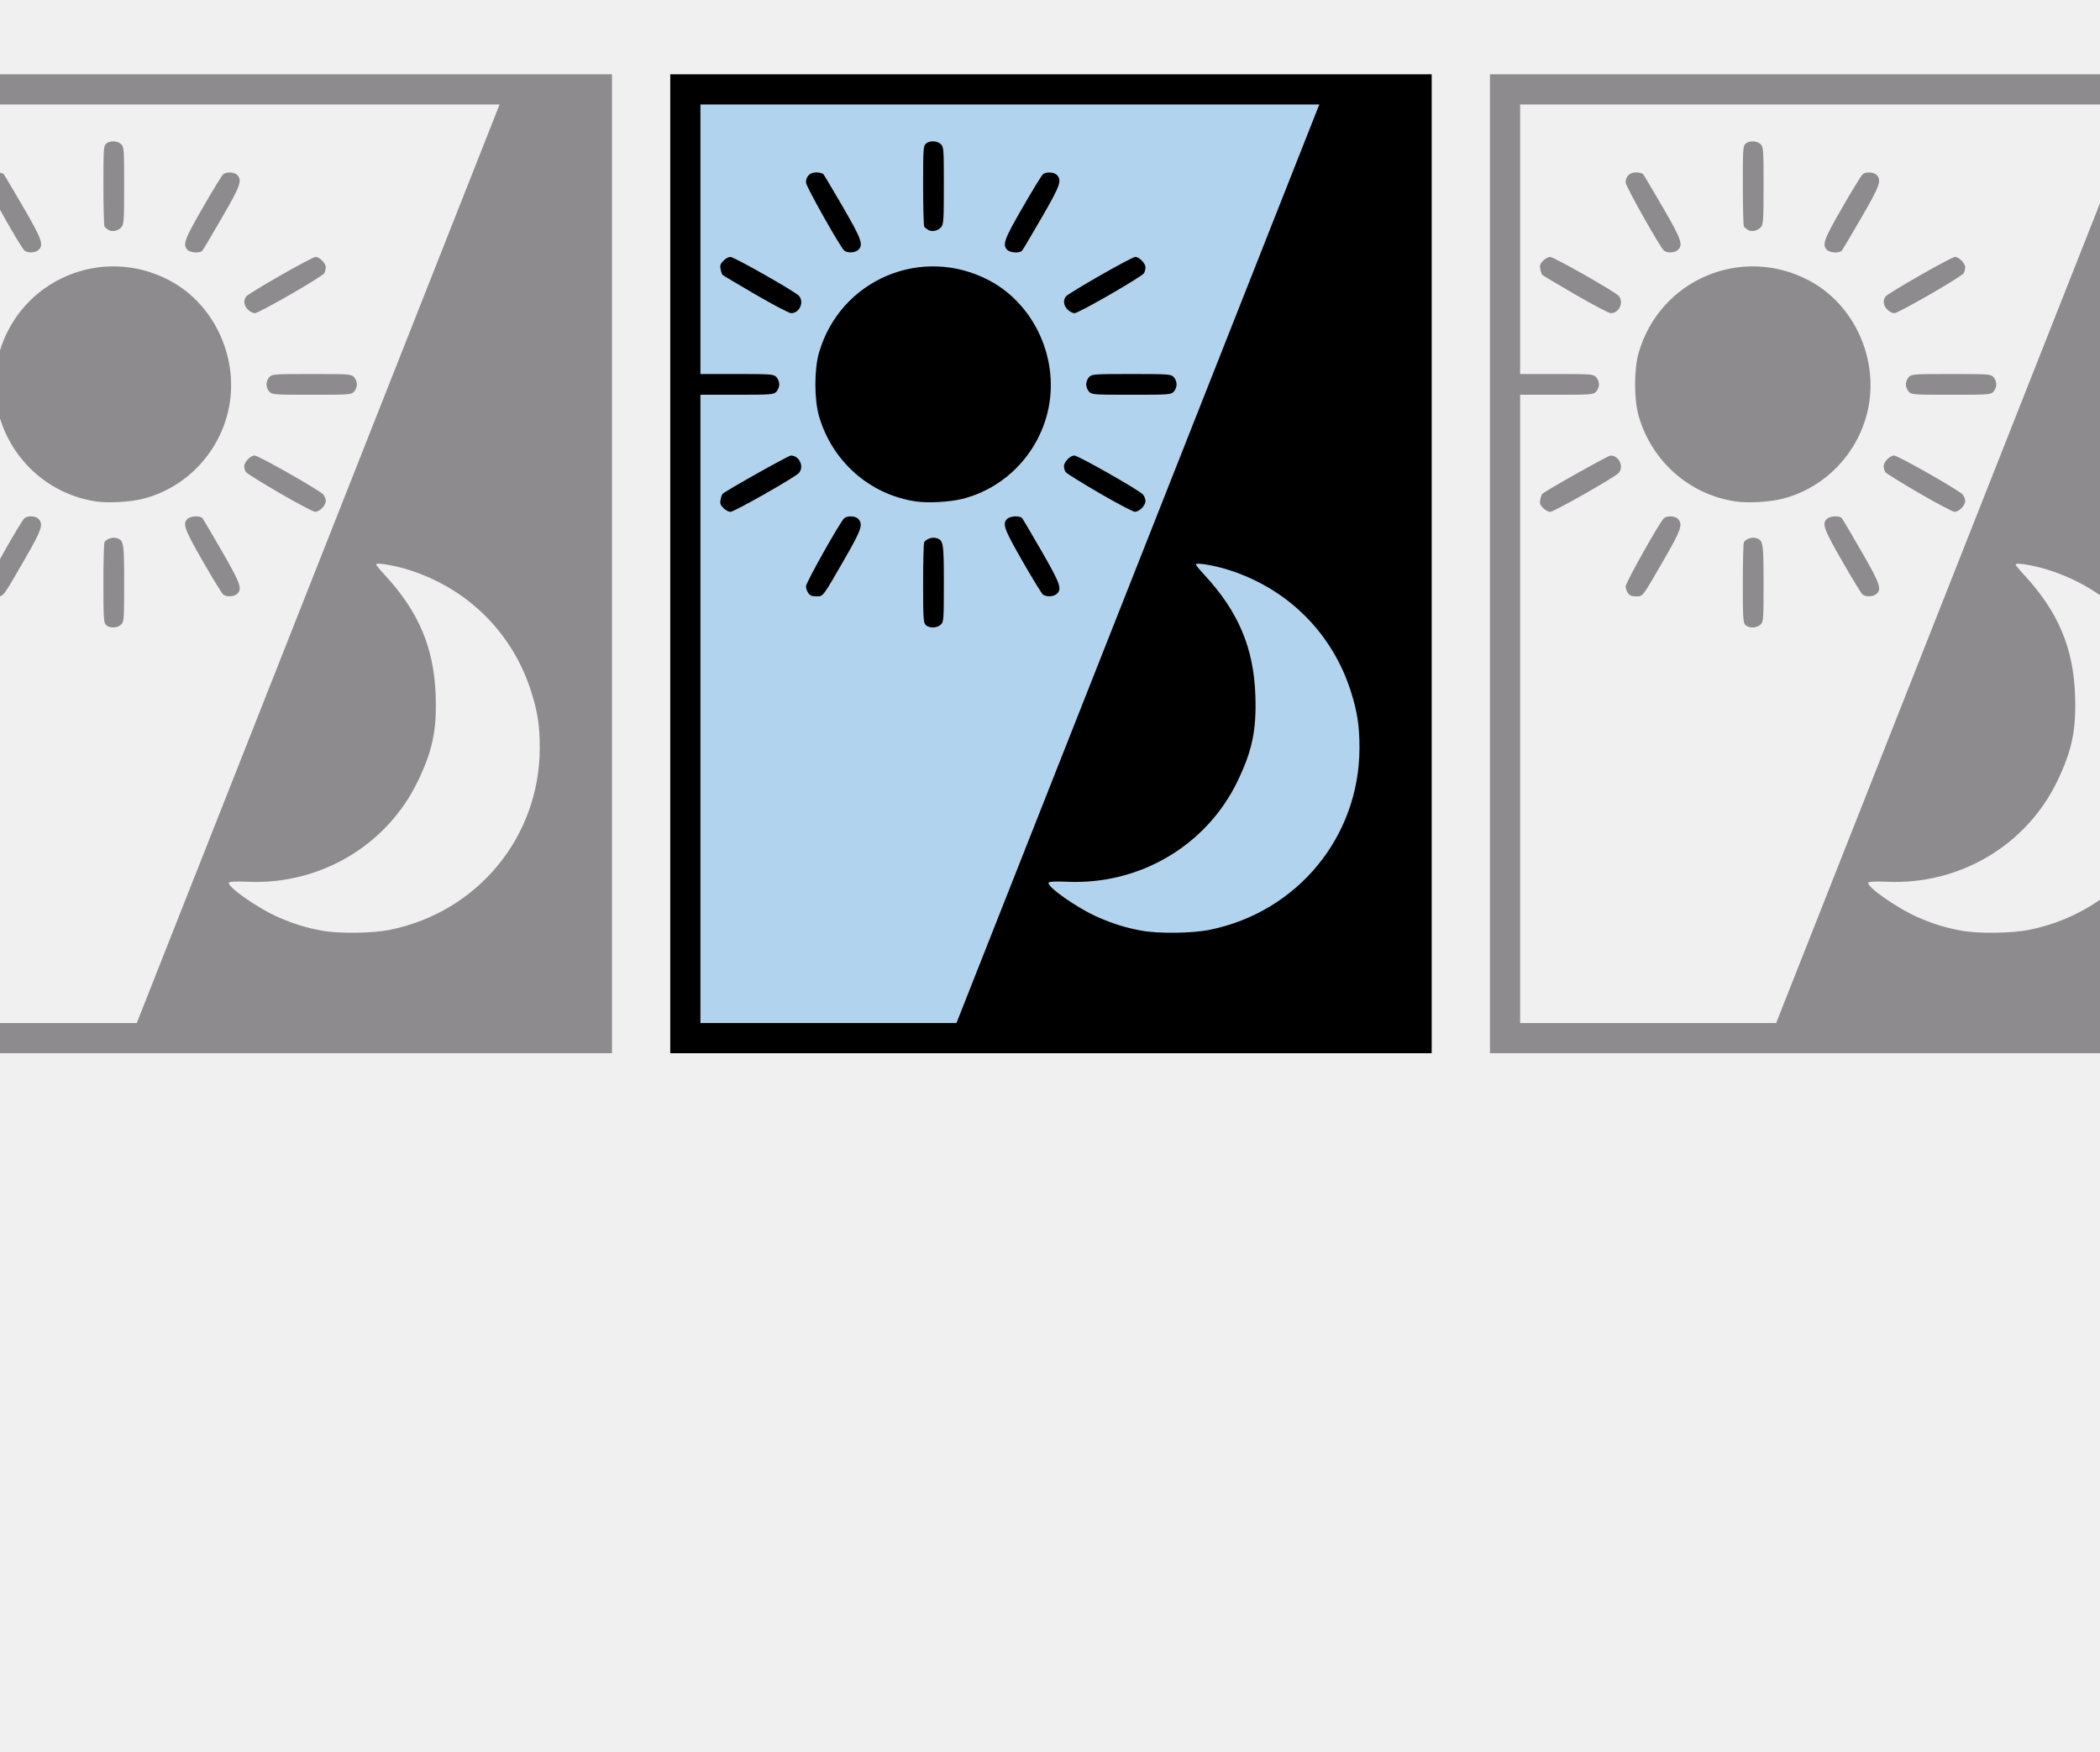
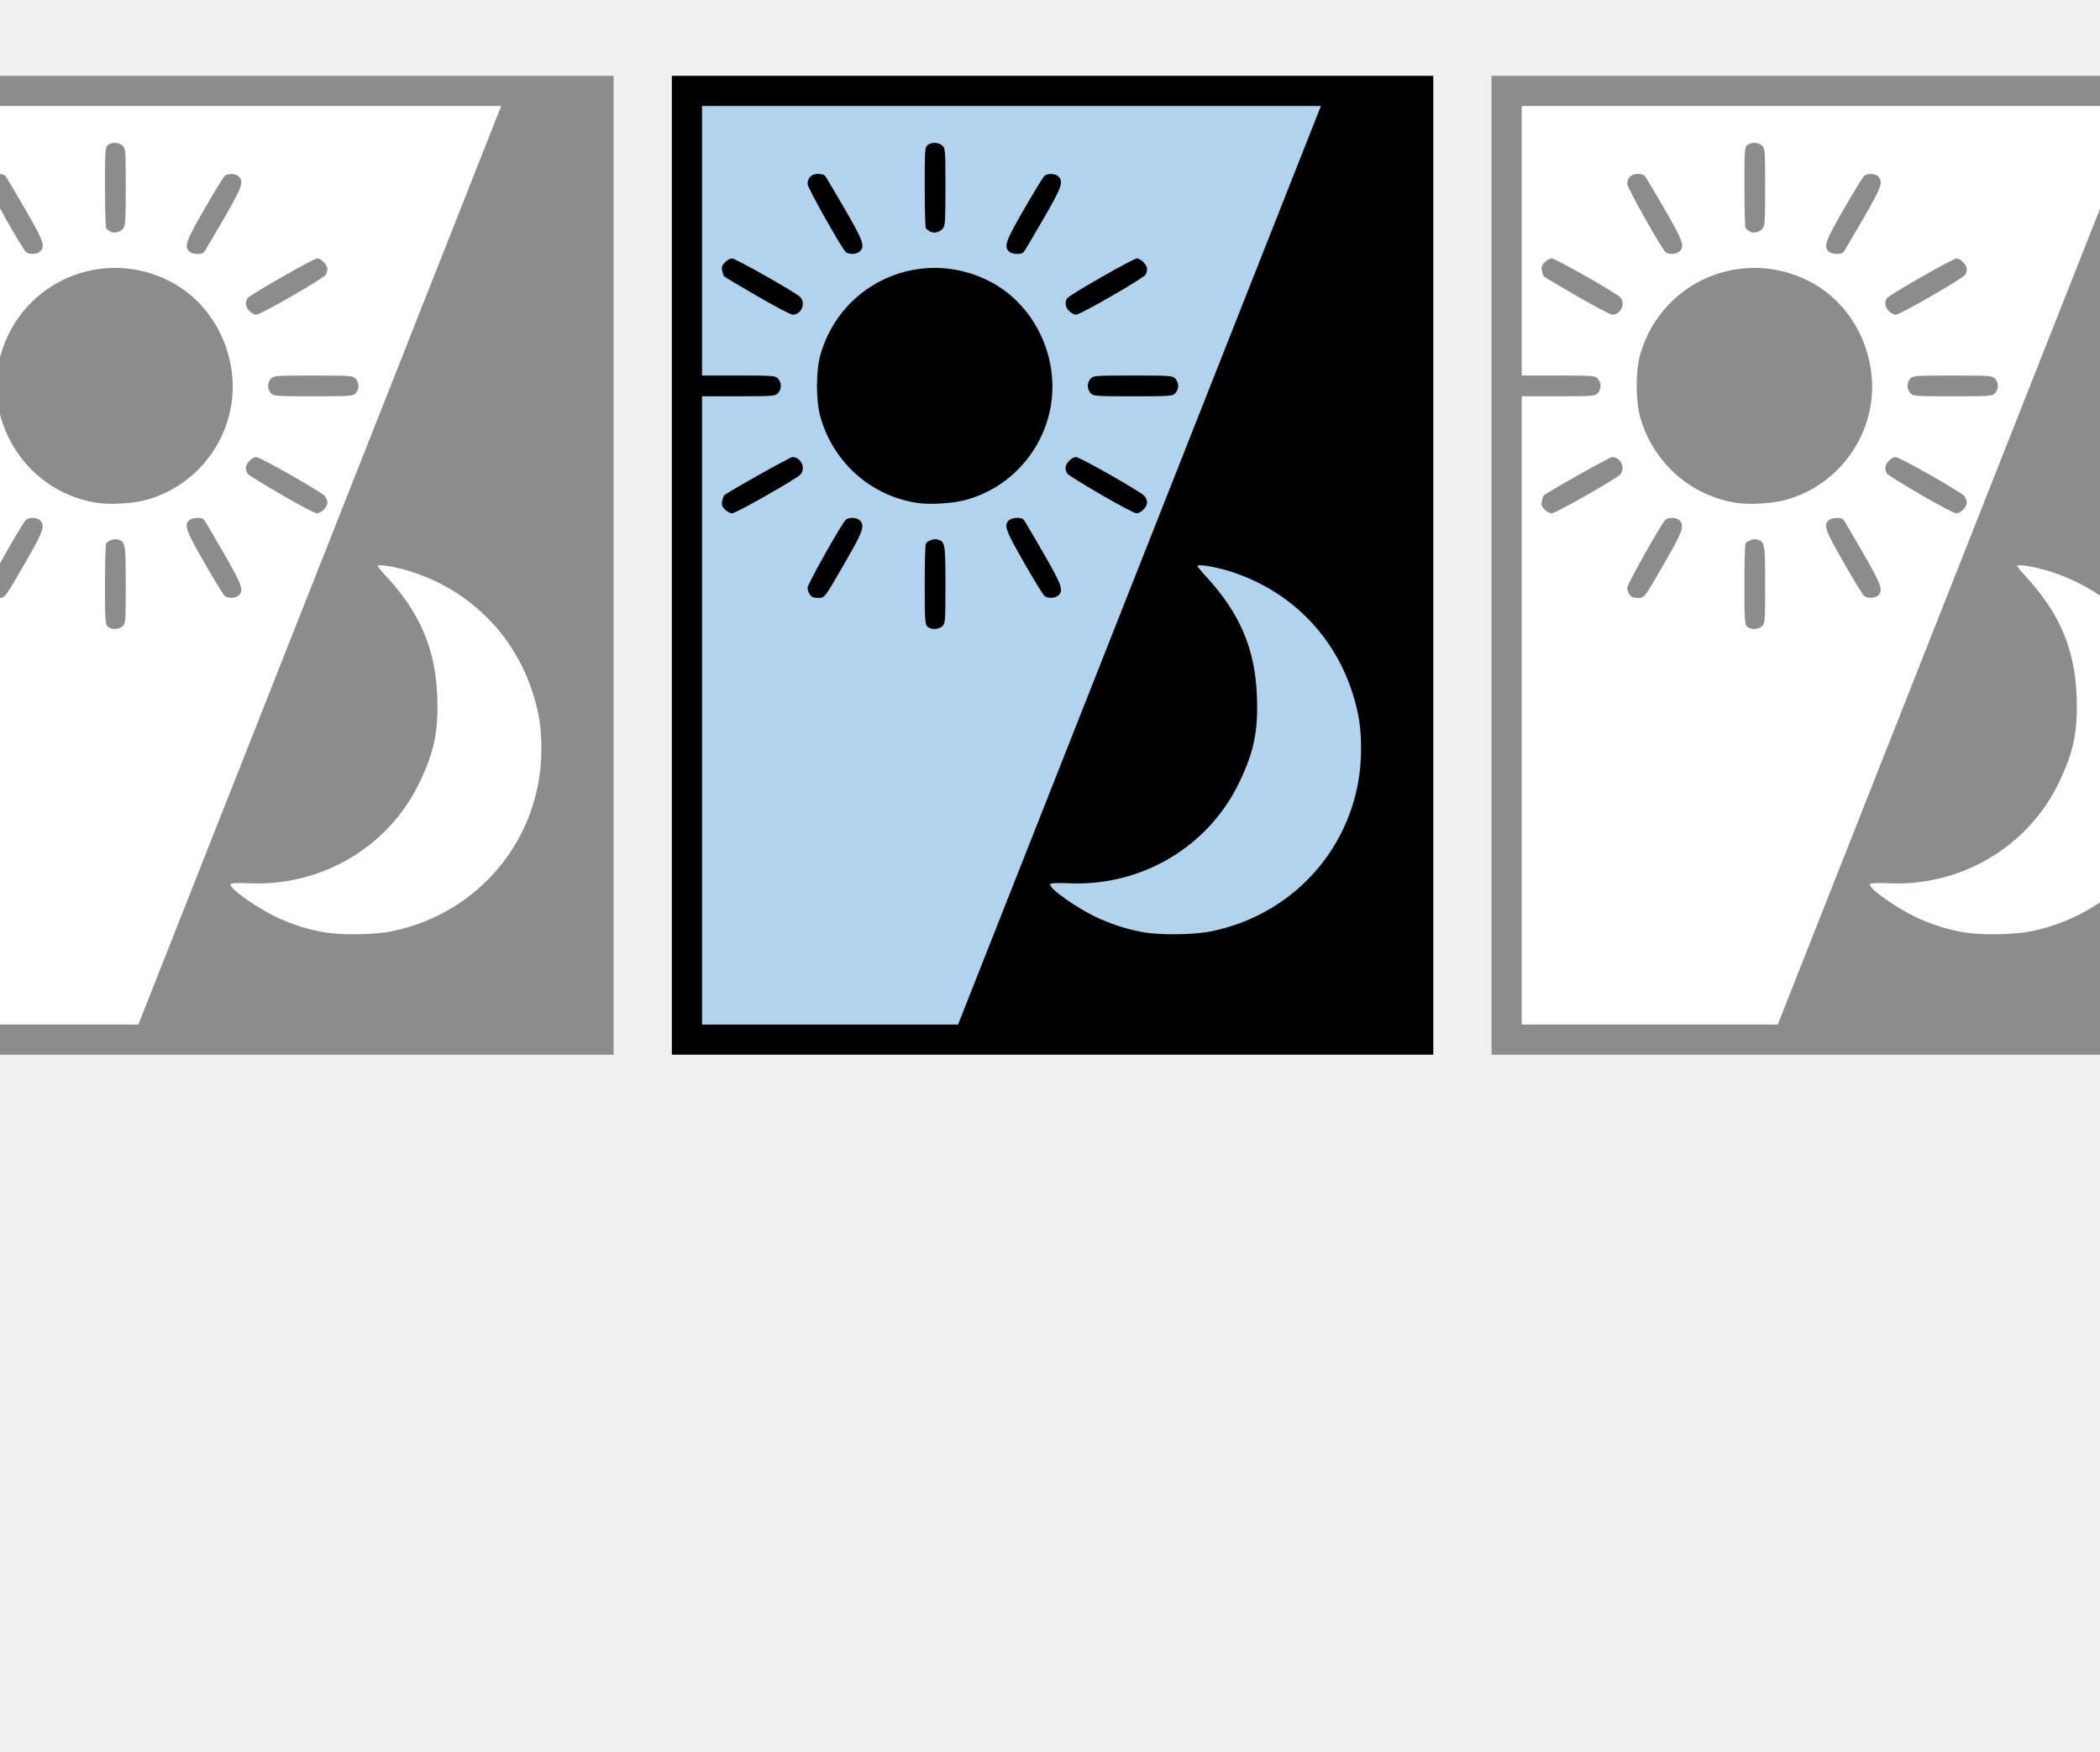
<svg xmlns="http://www.w3.org/2000/svg" width="210mm" height="175.198mm" viewBox="0 0 210 175.198" version="1.1" id="svg1" xml:space="preserve">
  <defs id="defs1" />
  <g id="layer1">
-     <g id="g5" transform="matrix(1.127562,0,0,1.127562,-13.29763,-79.87659)">
+     <g id="g5" transform="matrix(1.127562,0,0,1.127562,-13.1382,-79.72561)">
      <rect style="fill:#b2d3ed;fill-opacity:1;stroke:none;stroke-width:2.773;stroke-linecap:round;stroke-linejoin:miter;stroke-dasharray:none;stroke-opacity:1;paint-order:stroke fill markers" id="rect5" width="64.853" height="84.15" x="72.574" y="78.769" />
      <path id="path5" style="fill:#000000;fill-opacity:1;stroke-width:0.516" d="M 129.327,78.768 96.091,162.919 H 137.426 V 78.768 Z M 118.127,120.844 c 0.521,0.011 1.687,0.244 2.679,0.562 5.209,1.666 9.154,5.601 10.791,10.763 0.579,1.825 0.768,3.082 0.763,5.047 -0.023,7.861 -5.507,14.512 -13.271,16.094 -1.581,0.322 -4.54,0.358 -6.081,0.074 -1.343,-0.248 -2.409,-0.574 -3.755,-1.152 -1.844,-0.792 -4.67,-2.761 -4.457,-3.106 0.058,-0.093 0.636,-0.119 1.662,-0.074 6.407,0.283 12.328,-3.211 15.076,-8.895 1.322,-2.735 1.702,-4.561 1.593,-7.648 -0.15,-4.224 -1.506,-7.421 -4.539,-10.698 -0.406,-0.439 -0.738,-0.844 -0.738,-0.901 0,-0.05 0.102,-0.071 0.275,-0.067 z" />
      <path style="fill:#000000;stroke-width:0.497" d="m 93.877,126.258 c -0.191,-0.211 -0.217,-0.665 -0.216,-3.715 8.24e-4,-1.911 0.045,-3.539 0.099,-3.619 0.181,-0.272 0.682,-0.454 1.017,-0.369 0.691,0.173 0.723,0.353 0.723,4.028 0,3.214 -0.014,3.403 -0.263,3.652 -0.336,0.336 -1.066,0.348 -1.36,0.022 z m -10.401,-2.813 c -0.113,-0.161 -0.205,-0.431 -0.205,-0.6 0,-0.329 3.058,-5.769 3.398,-6.044 0.301,-0.244 0.999,-0.201 1.25,0.076 0.432,0.477 0.27,0.954 -1.172,3.46 -2.029,3.524 -1.936,3.4 -2.549,3.4 -0.385,0 -0.569,-0.075 -0.721,-0.292 z m 20.808,0.128 c -0.114,-0.09 -0.924,-1.413 -1.8,-2.94 -1.654,-2.882 -1.823,-3.353 -1.353,-3.779 0.283,-0.256 1.114,-0.29 1.31,-0.053 0.075,0.09 0.851,1.405 1.725,2.922 1.659,2.88 1.83,3.36 1.349,3.796 -0.284,0.257 -0.939,0.286 -1.231,0.053 z m -28.331,-7.668 c -0.273,-0.273 -0.321,-0.417 -0.255,-0.752 0.046,-0.228 0.126,-0.456 0.179,-0.507 0.296,-0.285 5.843,-3.4 6.054,-3.4 0.753,0 1.209,0.987 0.715,1.547 -0.336,0.382 -5.736,3.449 -6.071,3.449 -0.157,0 -0.437,-0.152 -0.622,-0.337 z m 33.353,-1.321 c -1.555,-0.904 -2.901,-1.74 -2.991,-1.858 -0.09,-0.118 -0.164,-0.354 -0.164,-0.525 0,-0.388 0.552,-0.955 0.93,-0.955 0.336,0 5.736,3.068 6.071,3.449 0.127,0.144 0.23,0.405 0.23,0.582 0,0.408 -0.554,0.968 -0.947,0.958 -0.166,-0.004 -1.574,-0.747 -3.129,-1.651 z m -16.239,0.74 c -4.113,-0.588 -7.475,-3.54 -8.643,-7.59 -0.423,-1.468 -0.423,-4.131 0,-5.599 1.877,-6.51 9.159,-9.588 15.141,-6.399 4.049,2.158 6.233,7.103 5.144,11.647 -0.912,3.804 -3.883,6.81 -7.632,7.723 -1.077,0.262 -2.982,0.366 -4.01,0.219 z m -19.911,-9.815 c -0.15,-0.191 -0.273,-0.449 -0.273,-0.574 0,-0.125 0.123,-0.383 0.273,-0.574 l 0.273,-0.346 H 76.904 c 3.3,0 3.488,0.013 3.738,0.263 0.146,0.146 0.263,0.438 0.263,0.657 0,0.219 -0.117,0.511 -0.263,0.657 -0.25,0.25 -0.438,0.263 -3.738,0.263 h -3.475 z m 35.23,0.084 c -0.146,-0.146 -0.263,-0.438 -0.263,-0.657 0,-0.219 0.117,-0.511 0.263,-0.657 0.25,-0.25 0.438,-0.263 3.747,-0.263 3.309,0 3.498,0.013 3.747,0.263 0.146,0.146 0.263,0.438 0.263,0.657 0,0.219 -0.117,0.511 -0.263,0.657 -0.25,0.25 -0.438,0.263 -3.747,0.263 -3.309,0 -3.498,-0.013 -3.747,-0.263 z M 78.801,96.965 c -1.555,-0.904 -2.87,-1.687 -2.923,-1.739 -0.053,-0.052 -0.133,-0.282 -0.179,-0.51 -0.067,-0.335 -0.018,-0.479 0.255,-0.752 0.186,-0.186 0.462,-0.337 0.614,-0.337 0.33,0 5.748,3.075 6.079,3.45 0.497,0.562 0.046,1.555 -0.699,1.539 -0.176,-0.004 -1.592,-0.747 -3.147,-1.651 z m 27.673,1.335 c -0.352,-0.352 -0.416,-0.82 -0.158,-1.157 0.239,-0.312 5.854,-3.517 6.162,-3.517 0.343,0 0.905,0.573 0.905,0.923 0,0.153 -0.058,0.385 -0.128,0.517 -0.167,0.312 -5.798,3.556 -6.172,3.556 -0.157,0 -0.431,-0.145 -0.609,-0.323 z M 86.669,93.068 c -0.345,-0.278 -3.397,-5.701 -3.397,-6.036 0,-0.553 0.351,-0.9 0.912,-0.9 0.276,0 0.563,0.074 0.638,0.164 0.075,0.09 0.851,1.397 1.725,2.904 1.67,2.877 1.844,3.368 1.349,3.815 -0.284,0.257 -0.94,0.286 -1.228,0.053 z m 14.441,-0.076 c -0.424,-0.468 -0.26,-0.913 1.379,-3.759 0.878,-1.525 1.688,-2.846 1.8,-2.936 0.301,-0.243 1,-0.201 1.251,0.076 0.439,0.485 0.274,0.94 -1.372,3.784 -0.874,1.511 -1.651,2.821 -1.725,2.911 -0.21,0.253 -1.08,0.203 -1.333,-0.076 z m -6.989,-1.754 c -0.145,-0.084 -0.306,-0.217 -0.36,-0.295 -0.053,-0.079 -0.098,-1.716 -0.099,-3.64 -0.002,-3.222 0.017,-3.514 0.238,-3.715 0.331,-0.299 1.016,-0.276 1.337,0.045 0.249,0.249 0.263,0.438 0.263,3.667 0,3.051 -0.024,3.432 -0.23,3.676 -0.289,0.342 -0.808,0.459 -1.151,0.261 z" id="path2" />
      <rect style="fill:none;stroke:#000000;stroke-width:2.676;stroke-linecap:round;stroke-linejoin:miter;stroke-dasharray:none;stroke-opacity:1;paint-order:stroke fill markers" id="rect3" width="64.853" height="84.15" x="72.574" y="78.769" />
    </g>
-     <g id="g7" transform="matrix(1.127562,0,0,1.127562,68.67275,-79.87659)">
+     <rect style="fill:#ffffff;fill-opacity:1;stroke:none;stroke-width:2.751;stroke-linecap:round;stroke-linejoin:miter;stroke-dasharray:none;stroke-opacity:1;paint-order:stroke fill markers" id="rect14" width="88.427" height="94.885" x="-28.579" y="9.091" />
+     <rect style="fill:#ffffff;fill-opacity:1;stroke:none;stroke-width:2.751;stroke-linecap:round;stroke-linejoin:miter;stroke-dasharray:none;stroke-opacity:1;paint-order:stroke fill markers" id="rect15" width="88.427" height="94.885" x="150.663" y="9.091" />
+     <g id="g7" transform="matrix(1.127562,0,0,1.127562,68.83219,-79.7254)">
      <g id="g8">
        <path id="path6" style="fill:#8d8b8d;fill-opacity:1;stroke-width:0.516" d="M 129.327,78.768 96.091,162.919 H 137.426 V 78.768 Z M 118.127,120.844 c 0.521,0.011 1.687,0.244 2.679,0.562 5.209,1.666 9.154,5.601 10.791,10.763 0.579,1.825 0.768,3.082 0.763,5.047 -0.023,7.861 -5.507,14.512 -13.271,16.094 -1.581,0.322 -4.54,0.358 -6.081,0.074 -1.343,-0.248 -2.409,-0.574 -3.755,-1.152 -1.844,-0.792 -4.67,-2.761 -4.457,-3.106 0.058,-0.093 0.636,-0.119 1.662,-0.074 6.407,0.283 12.328,-3.211 15.076,-8.895 1.322,-2.735 1.702,-4.561 1.593,-7.648 -0.15,-4.224 -1.506,-7.421 -4.539,-10.698 -0.406,-0.439 -0.738,-0.844 -0.738,-0.901 0,-0.05 0.102,-0.071 0.275,-0.067 z" />
        <path style="fill:#8d8b8d;fill-opacity:1;stroke-width:0.497" d="m 93.877,126.258 c -0.191,-0.211 -0.217,-0.665 -0.216,-3.715 8.24e-4,-1.911 0.045,-3.539 0.099,-3.619 0.181,-0.272 0.682,-0.454 1.017,-0.369 0.691,0.173 0.723,0.353 0.723,4.028 0,3.214 -0.014,3.403 -0.263,3.652 -0.336,0.336 -1.066,0.348 -1.36,0.022 z m -10.401,-2.813 c -0.113,-0.161 -0.205,-0.431 -0.205,-0.6 0,-0.329 3.058,-5.769 3.398,-6.044 0.301,-0.244 0.999,-0.201 1.25,0.076 0.432,0.477 0.27,0.954 -1.172,3.46 -2.029,3.524 -1.936,3.4 -2.549,3.4 -0.385,0 -0.569,-0.075 -0.721,-0.292 z m 20.808,0.128 c -0.114,-0.09 -0.924,-1.413 -1.8,-2.94 -1.654,-2.882 -1.823,-3.353 -1.353,-3.779 0.283,-0.256 1.114,-0.29 1.31,-0.053 0.075,0.09 0.851,1.405 1.725,2.922 1.659,2.88 1.83,3.36 1.349,3.796 -0.284,0.257 -0.939,0.286 -1.231,0.053 z m -28.331,-7.668 c -0.273,-0.273 -0.321,-0.417 -0.255,-0.752 0.046,-0.228 0.126,-0.456 0.179,-0.507 0.296,-0.285 5.843,-3.4 6.054,-3.4 0.753,0 1.209,0.987 0.715,1.547 -0.336,0.382 -5.736,3.449 -6.071,3.449 -0.157,0 -0.437,-0.152 -0.622,-0.337 z m 33.353,-1.321 c -1.555,-0.904 -2.901,-1.74 -2.991,-1.858 -0.09,-0.118 -0.164,-0.354 -0.164,-0.525 0,-0.388 0.552,-0.955 0.93,-0.955 0.336,0 5.736,3.068 6.071,3.449 0.127,0.144 0.23,0.405 0.23,0.582 0,0.408 -0.554,0.968 -0.947,0.958 -0.166,-0.004 -1.574,-0.747 -3.129,-1.651 z m -16.239,0.74 c -4.113,-0.588 -7.475,-3.54 -8.643,-7.59 -0.423,-1.468 -0.423,-4.131 0,-5.599 1.877,-6.51 9.159,-9.588 15.141,-6.399 4.049,2.158 6.233,7.103 5.144,11.647 -0.912,3.804 -3.883,6.81 -7.632,7.723 -1.077,0.262 -2.982,0.366 -4.01,0.219 z m -19.911,-9.815 c -0.15,-0.191 -0.273,-0.449 -0.273,-0.574 0,-0.125 0.123,-0.383 0.273,-0.574 l 0.273,-0.346 H 76.904 c 3.3,0 3.488,0.013 3.738,0.263 0.146,0.146 0.263,0.438 0.263,0.657 0,0.219 -0.117,0.511 -0.263,0.657 -0.25,0.25 -0.438,0.263 -3.738,0.263 h -3.475 z m 35.23,0.084 c -0.146,-0.146 -0.263,-0.438 -0.263,-0.657 0,-0.219 0.117,-0.511 0.263,-0.657 0.25,-0.25 0.438,-0.263 3.747,-0.263 3.309,0 3.498,0.013 3.747,0.263 0.146,0.146 0.263,0.438 0.263,0.657 0,0.219 -0.117,0.511 -0.263,0.657 -0.25,0.25 -0.438,0.263 -3.747,0.263 -3.309,0 -3.498,-0.013 -3.747,-0.263 z M 78.801,96.965 c -1.555,-0.904 -2.87,-1.687 -2.923,-1.739 -0.053,-0.052 -0.133,-0.282 -0.179,-0.51 -0.067,-0.335 -0.018,-0.479 0.255,-0.752 0.186,-0.186 0.462,-0.337 0.614,-0.337 0.33,0 5.748,3.075 6.079,3.45 0.497,0.562 0.046,1.555 -0.699,1.539 -0.176,-0.004 -1.592,-0.747 -3.147,-1.651 z m 27.673,1.335 c -0.352,-0.352 -0.416,-0.82 -0.158,-1.157 0.239,-0.312 5.854,-3.517 6.162,-3.517 0.343,0 0.905,0.573 0.905,0.923 0,0.153 -0.058,0.385 -0.128,0.517 -0.167,0.312 -5.798,3.556 -6.172,3.556 -0.157,0 -0.431,-0.145 -0.609,-0.323 z M 86.669,93.068 c -0.345,-0.278 -3.397,-5.701 -3.397,-6.036 0,-0.553 0.351,-0.9 0.912,-0.9 0.276,0 0.563,0.074 0.638,0.164 0.075,0.09 0.851,1.397 1.725,2.904 1.67,2.877 1.844,3.368 1.349,3.815 -0.284,0.257 -0.94,0.286 -1.228,0.053 z m 14.441,-0.076 c -0.424,-0.468 -0.26,-0.913 1.379,-3.759 0.878,-1.525 1.688,-2.846 1.8,-2.936 0.301,-0.243 1,-0.201 1.251,0.076 0.439,0.485 0.274,0.94 -1.372,3.784 -0.874,1.511 -1.651,2.821 -1.725,2.911 -0.21,0.253 -1.08,0.203 -1.333,-0.076 z m -6.989,-1.754 c -0.145,-0.084 -0.306,-0.217 -0.36,-0.295 -0.053,-0.079 -0.098,-1.716 -0.099,-3.64 -0.002,-3.222 0.017,-3.514 0.238,-3.715 0.331,-0.299 1.016,-0.276 1.337,0.045 0.249,0.249 0.263,0.438 0.263,3.667 0,3.051 -0.024,3.432 -0.23,3.676 -0.289,0.342 -0.808,0.459 -1.151,0.261 z" id="path7" />
        <rect style="fill:none;stroke:#8d8b8d;stroke-width:2.676;stroke-linecap:round;stroke-linejoin:miter;stroke-dasharray:none;stroke-opacity:1;paint-order:stroke fill markers" id="rect7" width="64.853" height="84.15" x="72.574" y="78.769" />
      </g>
      <g id="g9" transform="translate(-145.394)">
        <path id="path8" style="fill:#8d8b8d;fill-opacity:1;stroke-width:0.516" d="M 129.327,78.768 96.091,162.919 H 137.426 V 78.768 Z M 118.127,120.844 c 0.521,0.011 1.687,0.244 2.679,0.562 5.209,1.666 9.154,5.601 10.791,10.763 0.579,1.825 0.768,3.082 0.763,5.047 -0.023,7.861 -5.507,14.512 -13.271,16.094 -1.581,0.322 -4.54,0.358 -6.081,0.074 -1.343,-0.248 -2.409,-0.574 -3.755,-1.152 -1.844,-0.792 -4.67,-2.761 -4.457,-3.106 0.058,-0.093 0.636,-0.119 1.662,-0.074 6.407,0.283 12.328,-3.211 15.076,-8.895 1.322,-2.735 1.702,-4.561 1.593,-7.648 -0.15,-4.224 -1.506,-7.421 -4.539,-10.698 -0.406,-0.439 -0.738,-0.844 -0.738,-0.901 0,-0.05 0.102,-0.071 0.275,-0.067 z" />
        <path style="fill:#8d8b8d;fill-opacity:1;stroke-width:0.497" d="m 93.877,126.258 c -0.191,-0.211 -0.217,-0.665 -0.216,-3.715 8.24e-4,-1.911 0.045,-3.539 0.099,-3.619 0.181,-0.272 0.682,-0.454 1.017,-0.369 0.691,0.173 0.723,0.353 0.723,4.028 0,3.214 -0.014,3.403 -0.263,3.652 -0.336,0.336 -1.066,0.348 -1.36,0.022 z m -10.401,-2.813 c -0.113,-0.161 -0.205,-0.431 -0.205,-0.6 0,-0.329 3.058,-5.769 3.398,-6.044 0.301,-0.244 0.999,-0.201 1.25,0.076 0.432,0.477 0.27,0.954 -1.172,3.46 -2.029,3.524 -1.936,3.4 -2.549,3.4 -0.385,0 -0.569,-0.075 -0.721,-0.292 z m 20.808,0.128 c -0.114,-0.09 -0.924,-1.413 -1.8,-2.94 -1.654,-2.882 -1.823,-3.353 -1.353,-3.779 0.283,-0.256 1.114,-0.29 1.31,-0.053 0.075,0.09 0.851,1.405 1.725,2.922 1.659,2.88 1.83,3.36 1.349,3.796 -0.284,0.257 -0.939,0.286 -1.231,0.053 z m -28.331,-7.668 c -0.273,-0.273 -0.321,-0.417 -0.255,-0.752 0.046,-0.228 0.126,-0.456 0.179,-0.507 0.296,-0.285 5.843,-3.4 6.054,-3.4 0.753,0 1.209,0.987 0.715,1.547 -0.336,0.382 -5.736,3.449 -6.071,3.449 -0.157,0 -0.437,-0.152 -0.622,-0.337 z m 33.353,-1.321 c -1.555,-0.904 -2.901,-1.74 -2.991,-1.858 -0.09,-0.118 -0.164,-0.354 -0.164,-0.525 0,-0.388 0.552,-0.955 0.93,-0.955 0.336,0 5.736,3.068 6.071,3.449 0.127,0.144 0.23,0.405 0.23,0.582 0,0.408 -0.554,0.968 -0.947,0.958 -0.166,-0.004 -1.574,-0.747 -3.129,-1.651 z m -16.239,0.74 c -4.113,-0.588 -7.475,-3.54 -8.643,-7.59 -0.423,-1.468 -0.423,-4.131 0,-5.599 1.877,-6.51 9.159,-9.588 15.141,-6.399 4.049,2.158 6.233,7.103 5.144,11.647 -0.912,3.804 -3.883,6.81 -7.632,7.723 -1.077,0.262 -2.982,0.366 -4.01,0.219 z m -19.911,-9.815 c -0.15,-0.191 -0.273,-0.449 -0.273,-0.574 0,-0.125 0.123,-0.383 0.273,-0.574 l 0.273,-0.346 H 76.904 c 3.3,0 3.488,0.013 3.738,0.263 0.146,0.146 0.263,0.438 0.263,0.657 0,0.219 -0.117,0.511 -0.263,0.657 -0.25,0.25 -0.438,0.263 -3.738,0.263 h -3.475 z m 35.23,0.084 c -0.146,-0.146 -0.263,-0.438 -0.263,-0.657 0,-0.219 0.117,-0.511 0.263,-0.657 0.25,-0.25 0.438,-0.263 3.747,-0.263 3.309,0 3.498,0.013 3.747,0.263 0.146,0.146 0.263,0.438 0.263,0.657 0,0.219 -0.117,0.511 -0.263,0.657 -0.25,0.25 -0.438,0.263 -3.747,0.263 -3.309,0 -3.498,-0.013 -3.747,-0.263 z M 78.801,96.965 c -1.555,-0.904 -2.87,-1.687 -2.923,-1.739 -0.053,-0.052 -0.133,-0.282 -0.179,-0.51 -0.067,-0.335 -0.018,-0.479 0.255,-0.752 0.186,-0.186 0.462,-0.337 0.614,-0.337 0.33,0 5.748,3.075 6.079,3.45 0.497,0.562 0.046,1.555 -0.699,1.539 -0.176,-0.004 -1.592,-0.747 -3.147,-1.651 z m 27.673,1.335 c -0.352,-0.352 -0.416,-0.82 -0.158,-1.157 0.239,-0.312 5.854,-3.517 6.162,-3.517 0.343,0 0.905,0.573 0.905,0.923 0,0.153 -0.058,0.385 -0.128,0.517 -0.167,0.312 -5.798,3.556 -6.172,3.556 -0.157,0 -0.431,-0.145 -0.609,-0.323 z M 86.669,93.068 c -0.345,-0.278 -3.397,-5.701 -3.397,-6.036 0,-0.553 0.351,-0.9 0.912,-0.9 0.276,0 0.563,0.074 0.638,0.164 0.075,0.09 0.851,1.397 1.725,2.904 1.67,2.877 1.844,3.368 1.349,3.815 -0.284,0.257 -0.94,0.286 -1.228,0.053 z m 14.441,-0.076 c -0.424,-0.468 -0.26,-0.913 1.379,-3.759 0.878,-1.525 1.688,-2.846 1.8,-2.936 0.301,-0.243 1,-0.201 1.251,0.076 0.439,0.485 0.274,0.94 -1.372,3.784 -0.874,1.511 -1.651,2.821 -1.725,2.911 -0.21,0.253 -1.08,0.203 -1.333,-0.076 z m -6.989,-1.754 c -0.145,-0.084 -0.306,-0.217 -0.36,-0.295 -0.053,-0.079 -0.098,-1.716 -0.099,-3.64 -0.002,-3.222 0.017,-3.514 0.238,-3.715 0.331,-0.299 1.016,-0.276 1.337,0.045 0.249,0.249 0.263,0.438 0.263,3.667 0,3.051 -0.024,3.432 -0.23,3.676 -0.289,0.342 -0.808,0.459 -1.151,0.261 z" id="path9" />
        <rect style="fill:none;stroke:#8d8b8d;stroke-width:2.676;stroke-linecap:round;stroke-linejoin:miter;stroke-dasharray:none;stroke-opacity:1;paint-order:stroke fill markers" id="rect9" width="64.853" height="84.15" x="72.574" y="78.769" />
      </g>
    </g>
  </g>
</svg>
